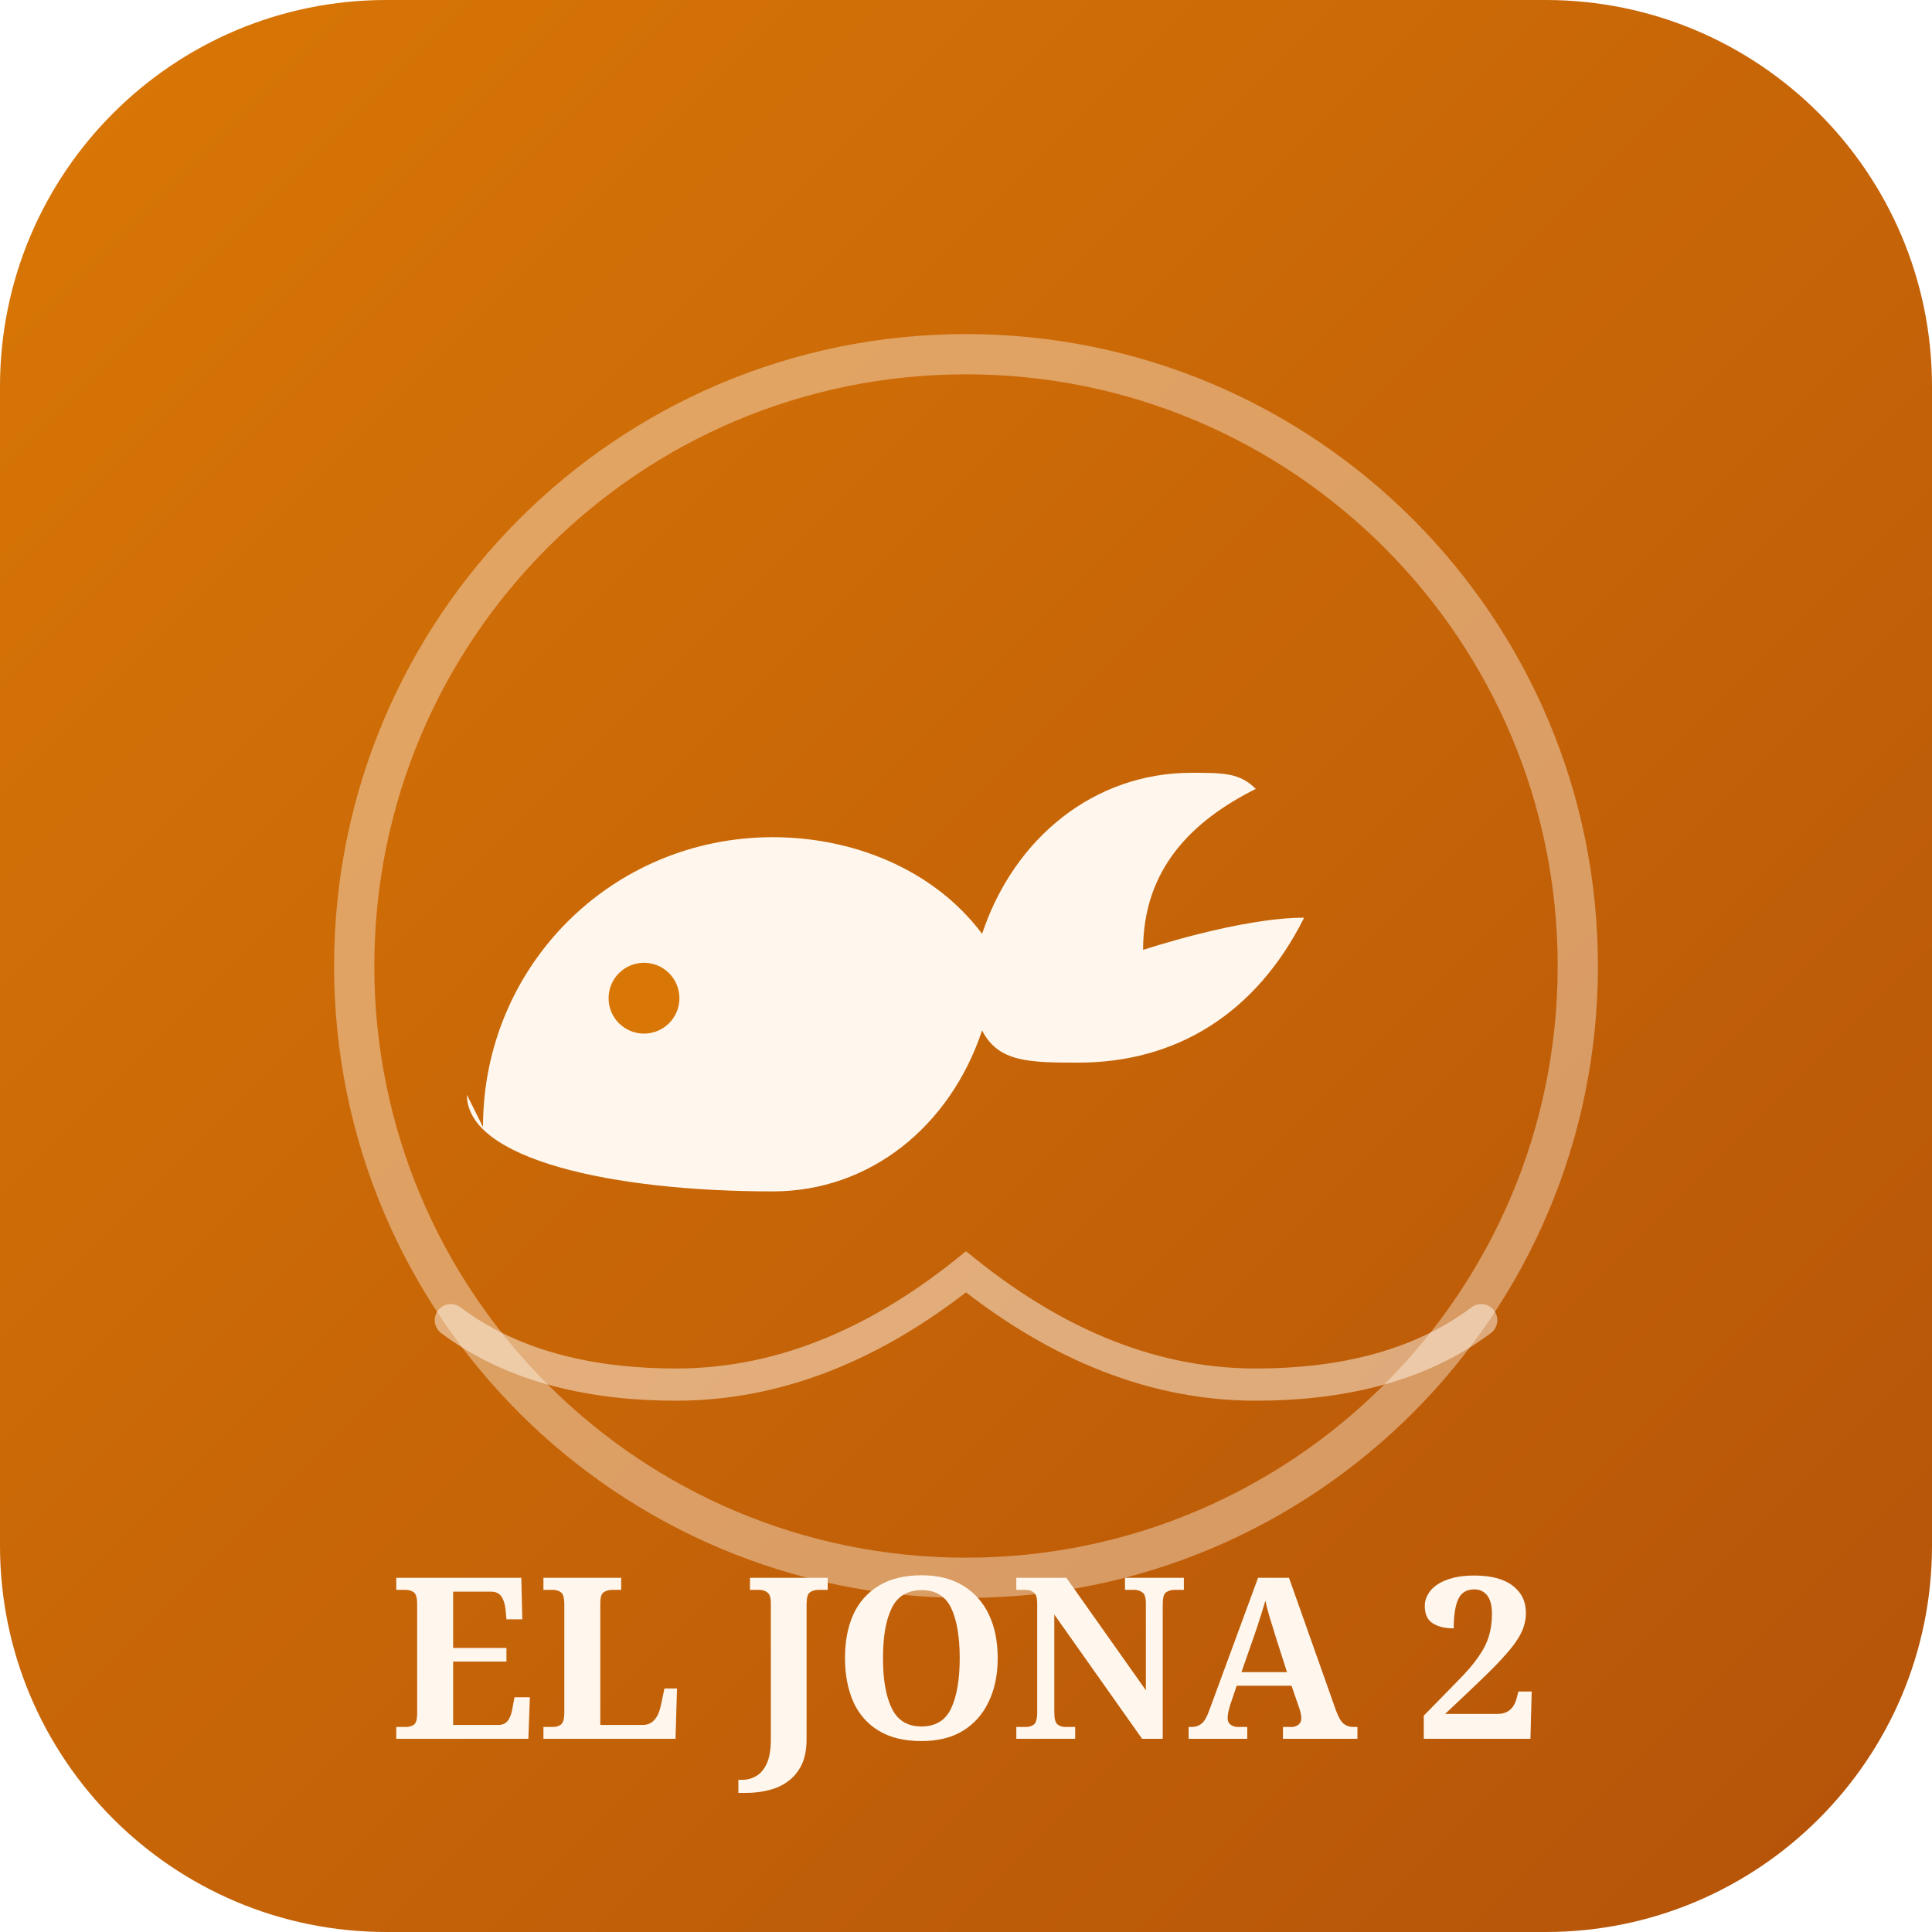
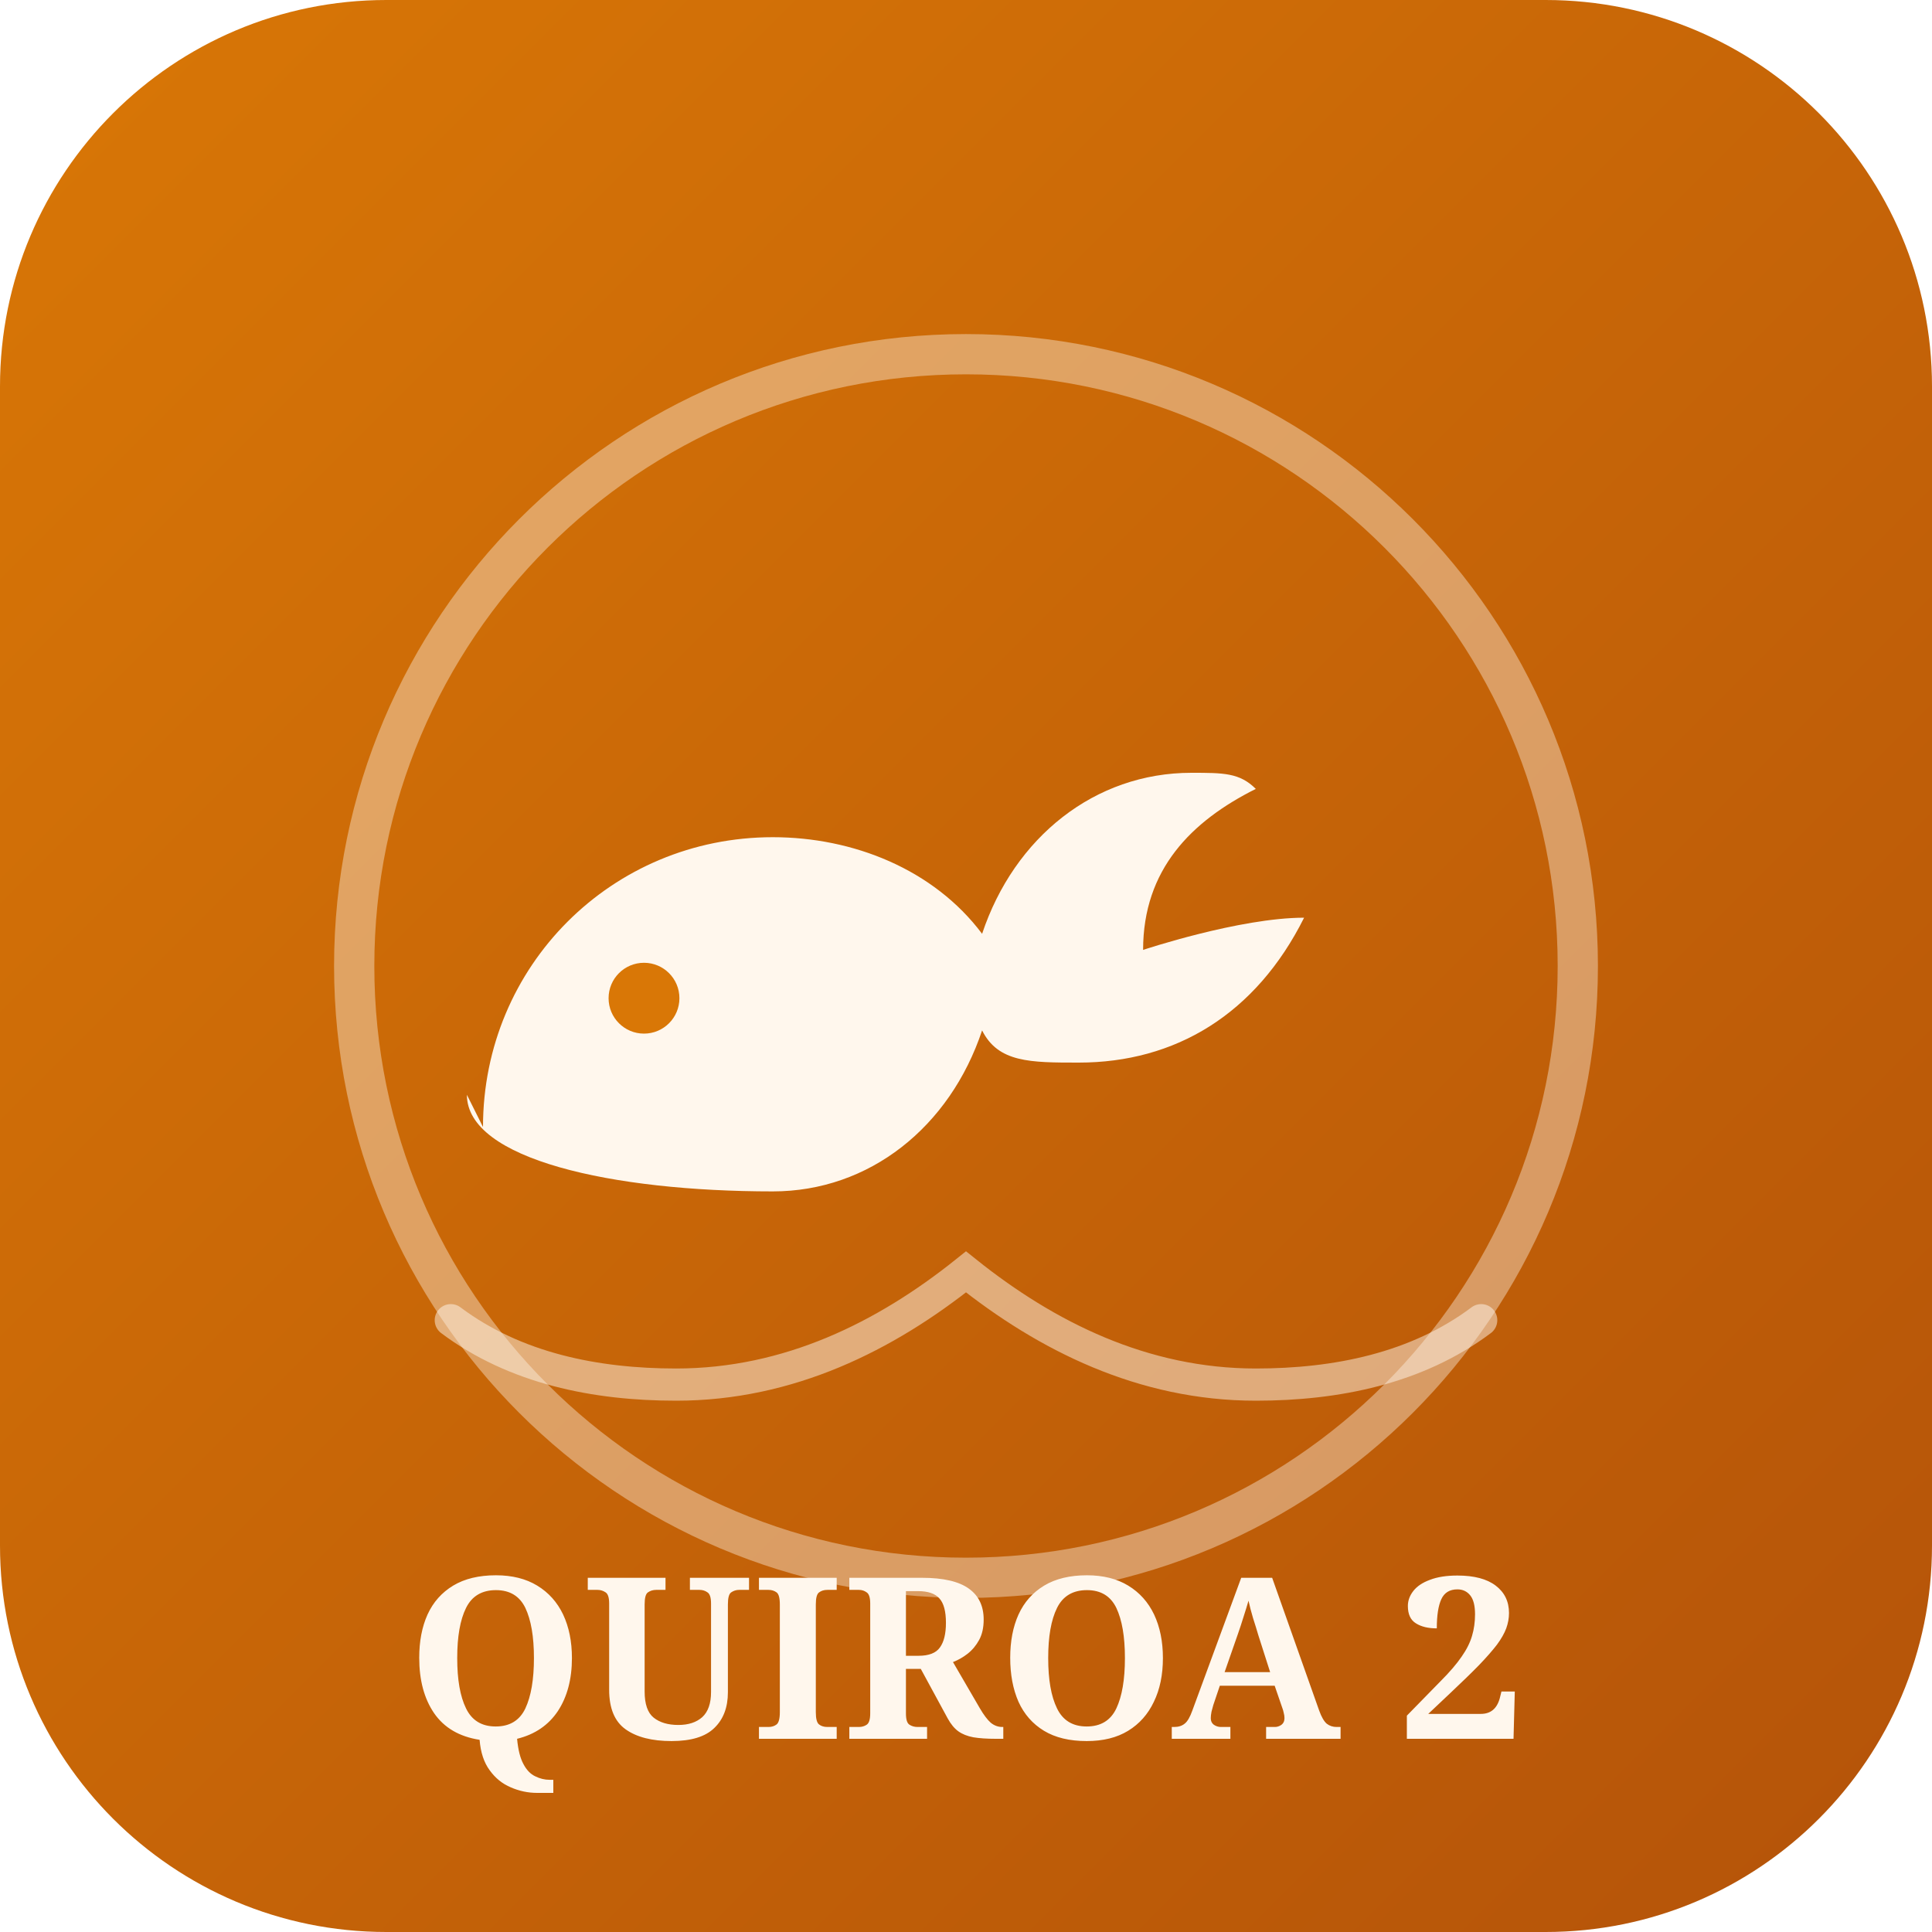
<svg xmlns="http://www.w3.org/2000/svg" viewBox="0 0 120 120" fill="none">
  <defs>
    <linearGradient id="bg2" x1="0" y1="0" x2="1" y2="1">
      <stop offset="0%" stop-color="#d97706" />
      <stop offset="100%" stop-color="#b45309" />
    </linearGradient>
  </defs>
  <rect width="120" height="120" rx="24" fill="url(#bg2)" />
  <circle cx="60" cy="60" r="38" fill="none" stroke="#fff7ed" stroke-width="2.5" opacity="0.4" />
  <path d="M30 70c0-10 8-18 18-18 5 0 10 2 13 6 2-6 7-10 13-10 2 0 3 0 4 1-4 2-7 5-7 10 0 0 6-2 10-2-3 6-8 9-14 9-3 0-5 0-6-2-2 6-7 10-13 10-10 0-19-2-19-6z" fill="#fff7ed" />
  <circle cx="40" cy="62" r="2.2" fill="#d97706" />
  <path d="M28 82c4 3 9 4 14 4 7 0 13-3 18-7 5 4 11 7 18 7 5 0 10-1 14-4" stroke="#fff7ed" stroke-width="2" stroke-linecap="round" fill="none" opacity="0.5" />
-   <text x="60" y="108" text-anchor="middle" font-family="Georgia, serif" font-size="14" font-weight="700" fill="#fff7ed">EL JONA 2</text>
+   <text x="60" y="108" text-anchor="middle" font-family="Georgia, serif" font-size="14" font-weight="700" fill="#fff7ed">QUIROA 2</text>
</svg>
